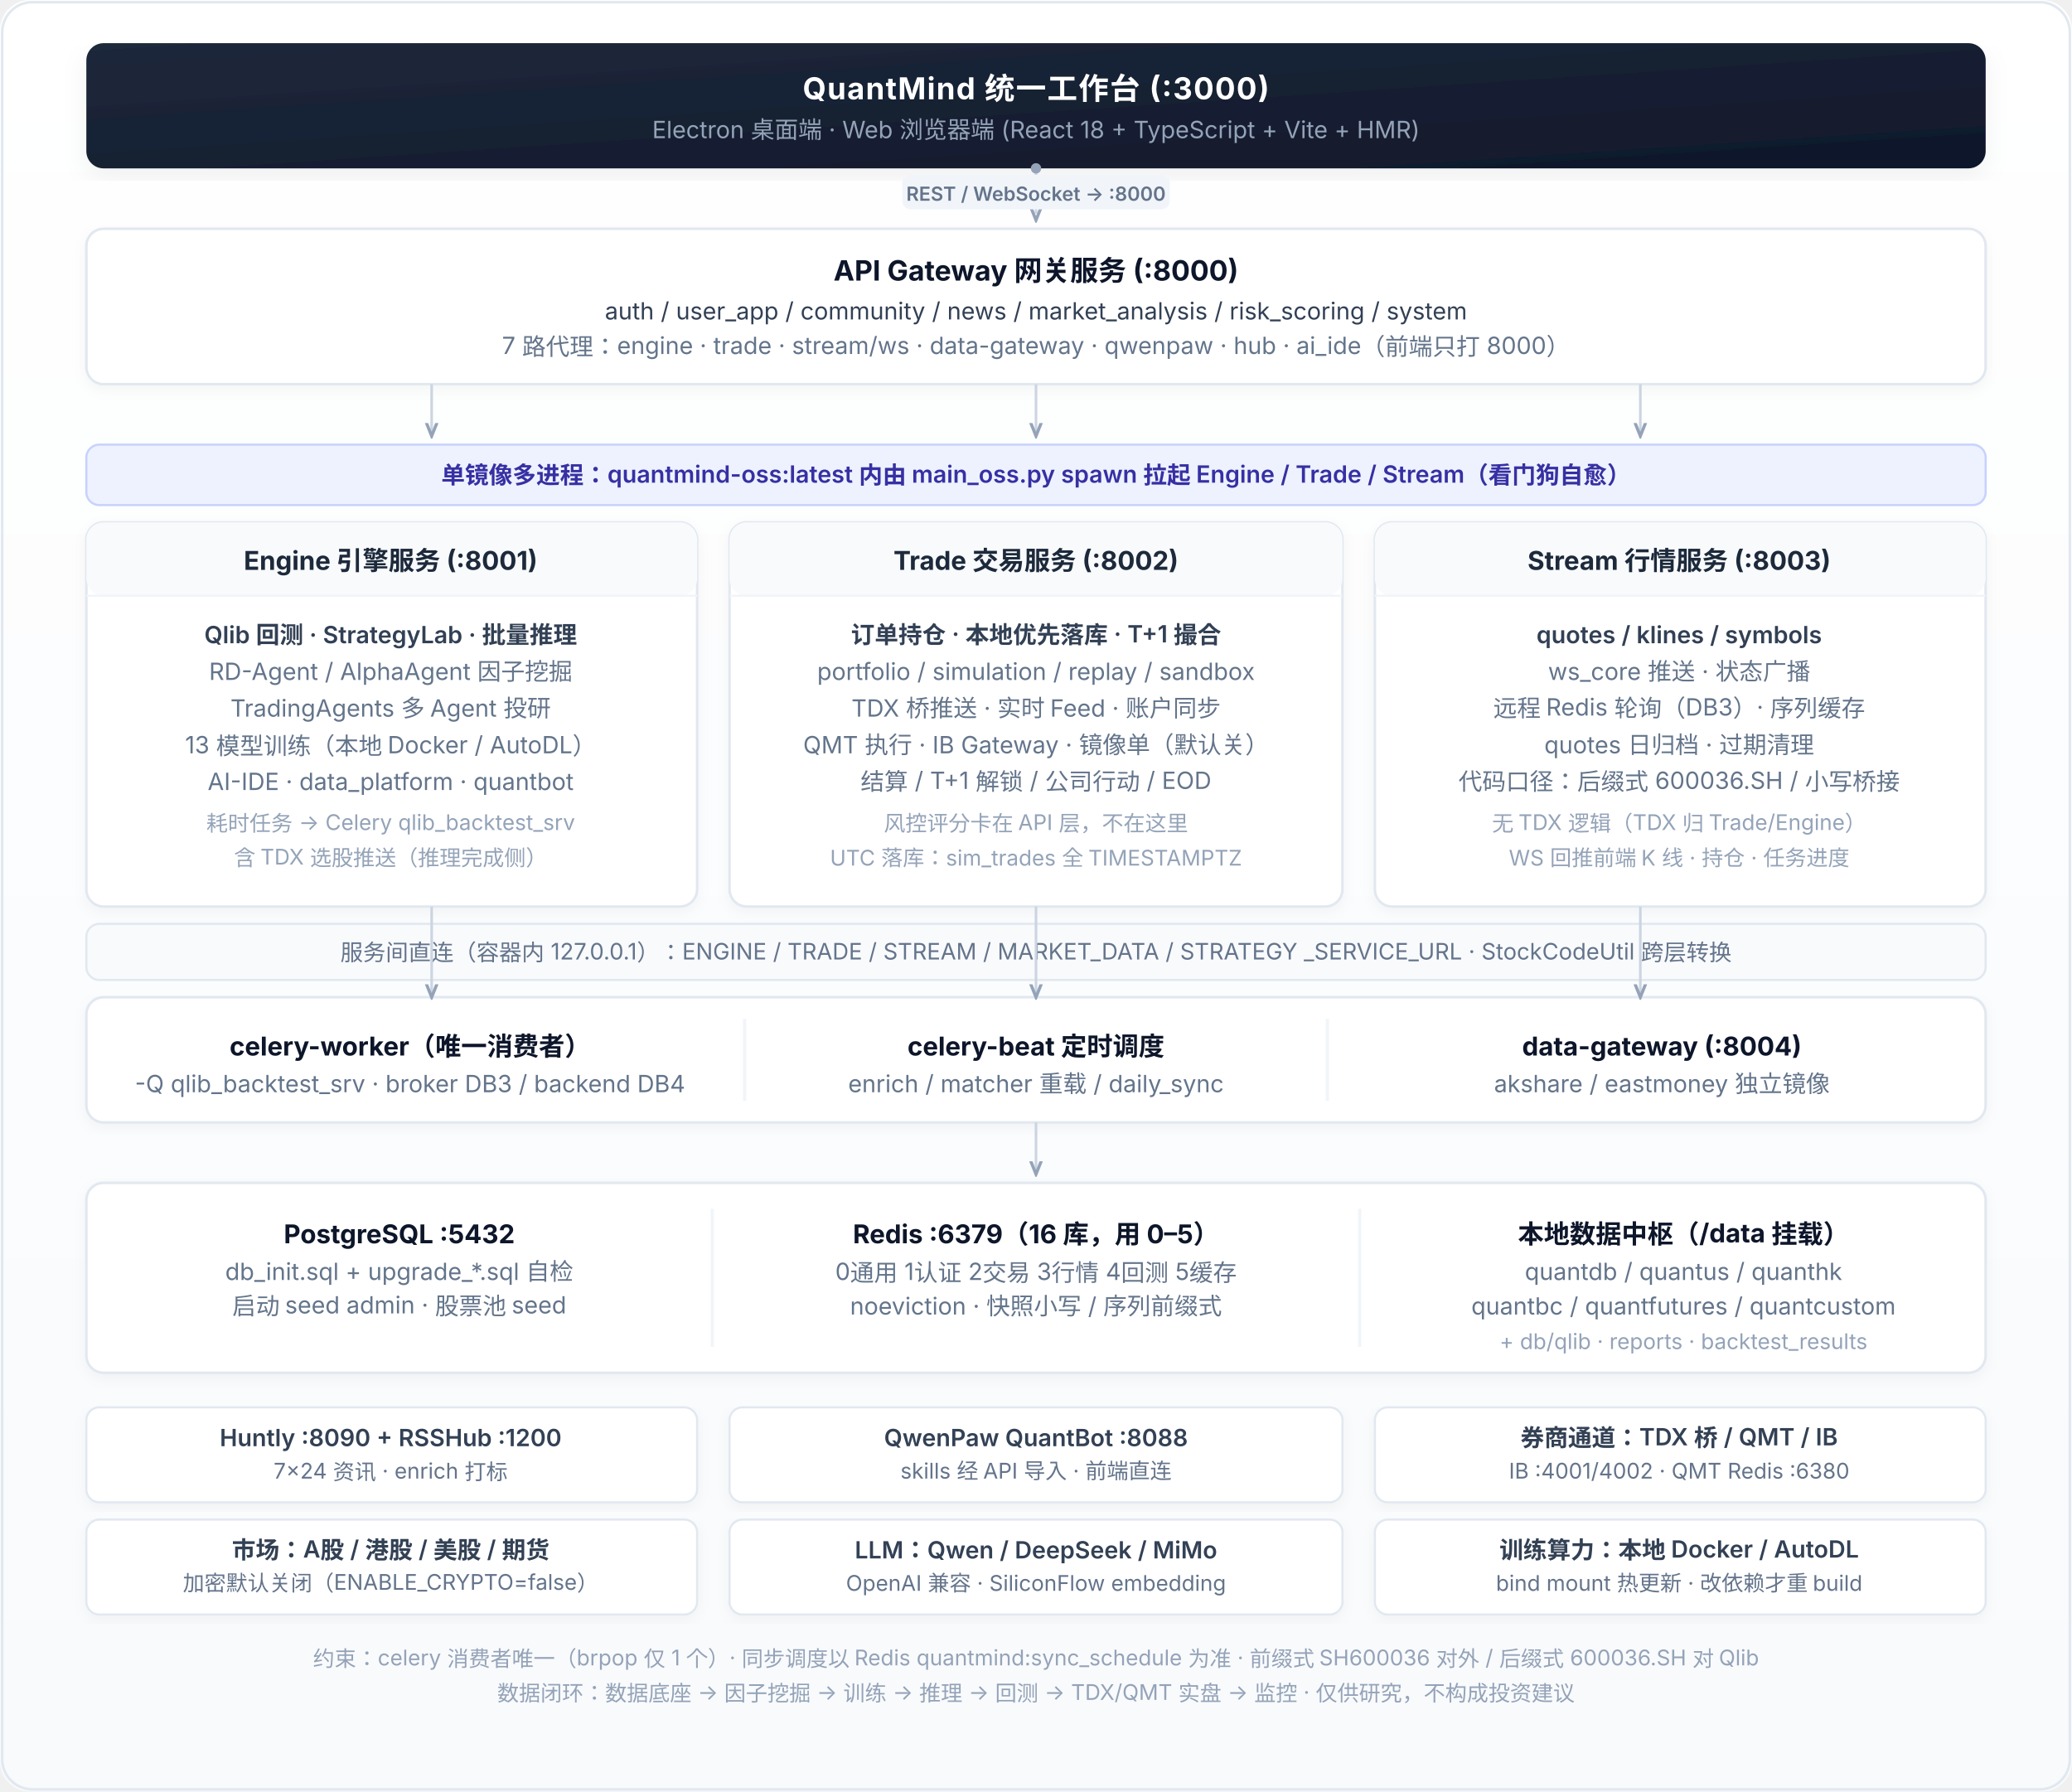
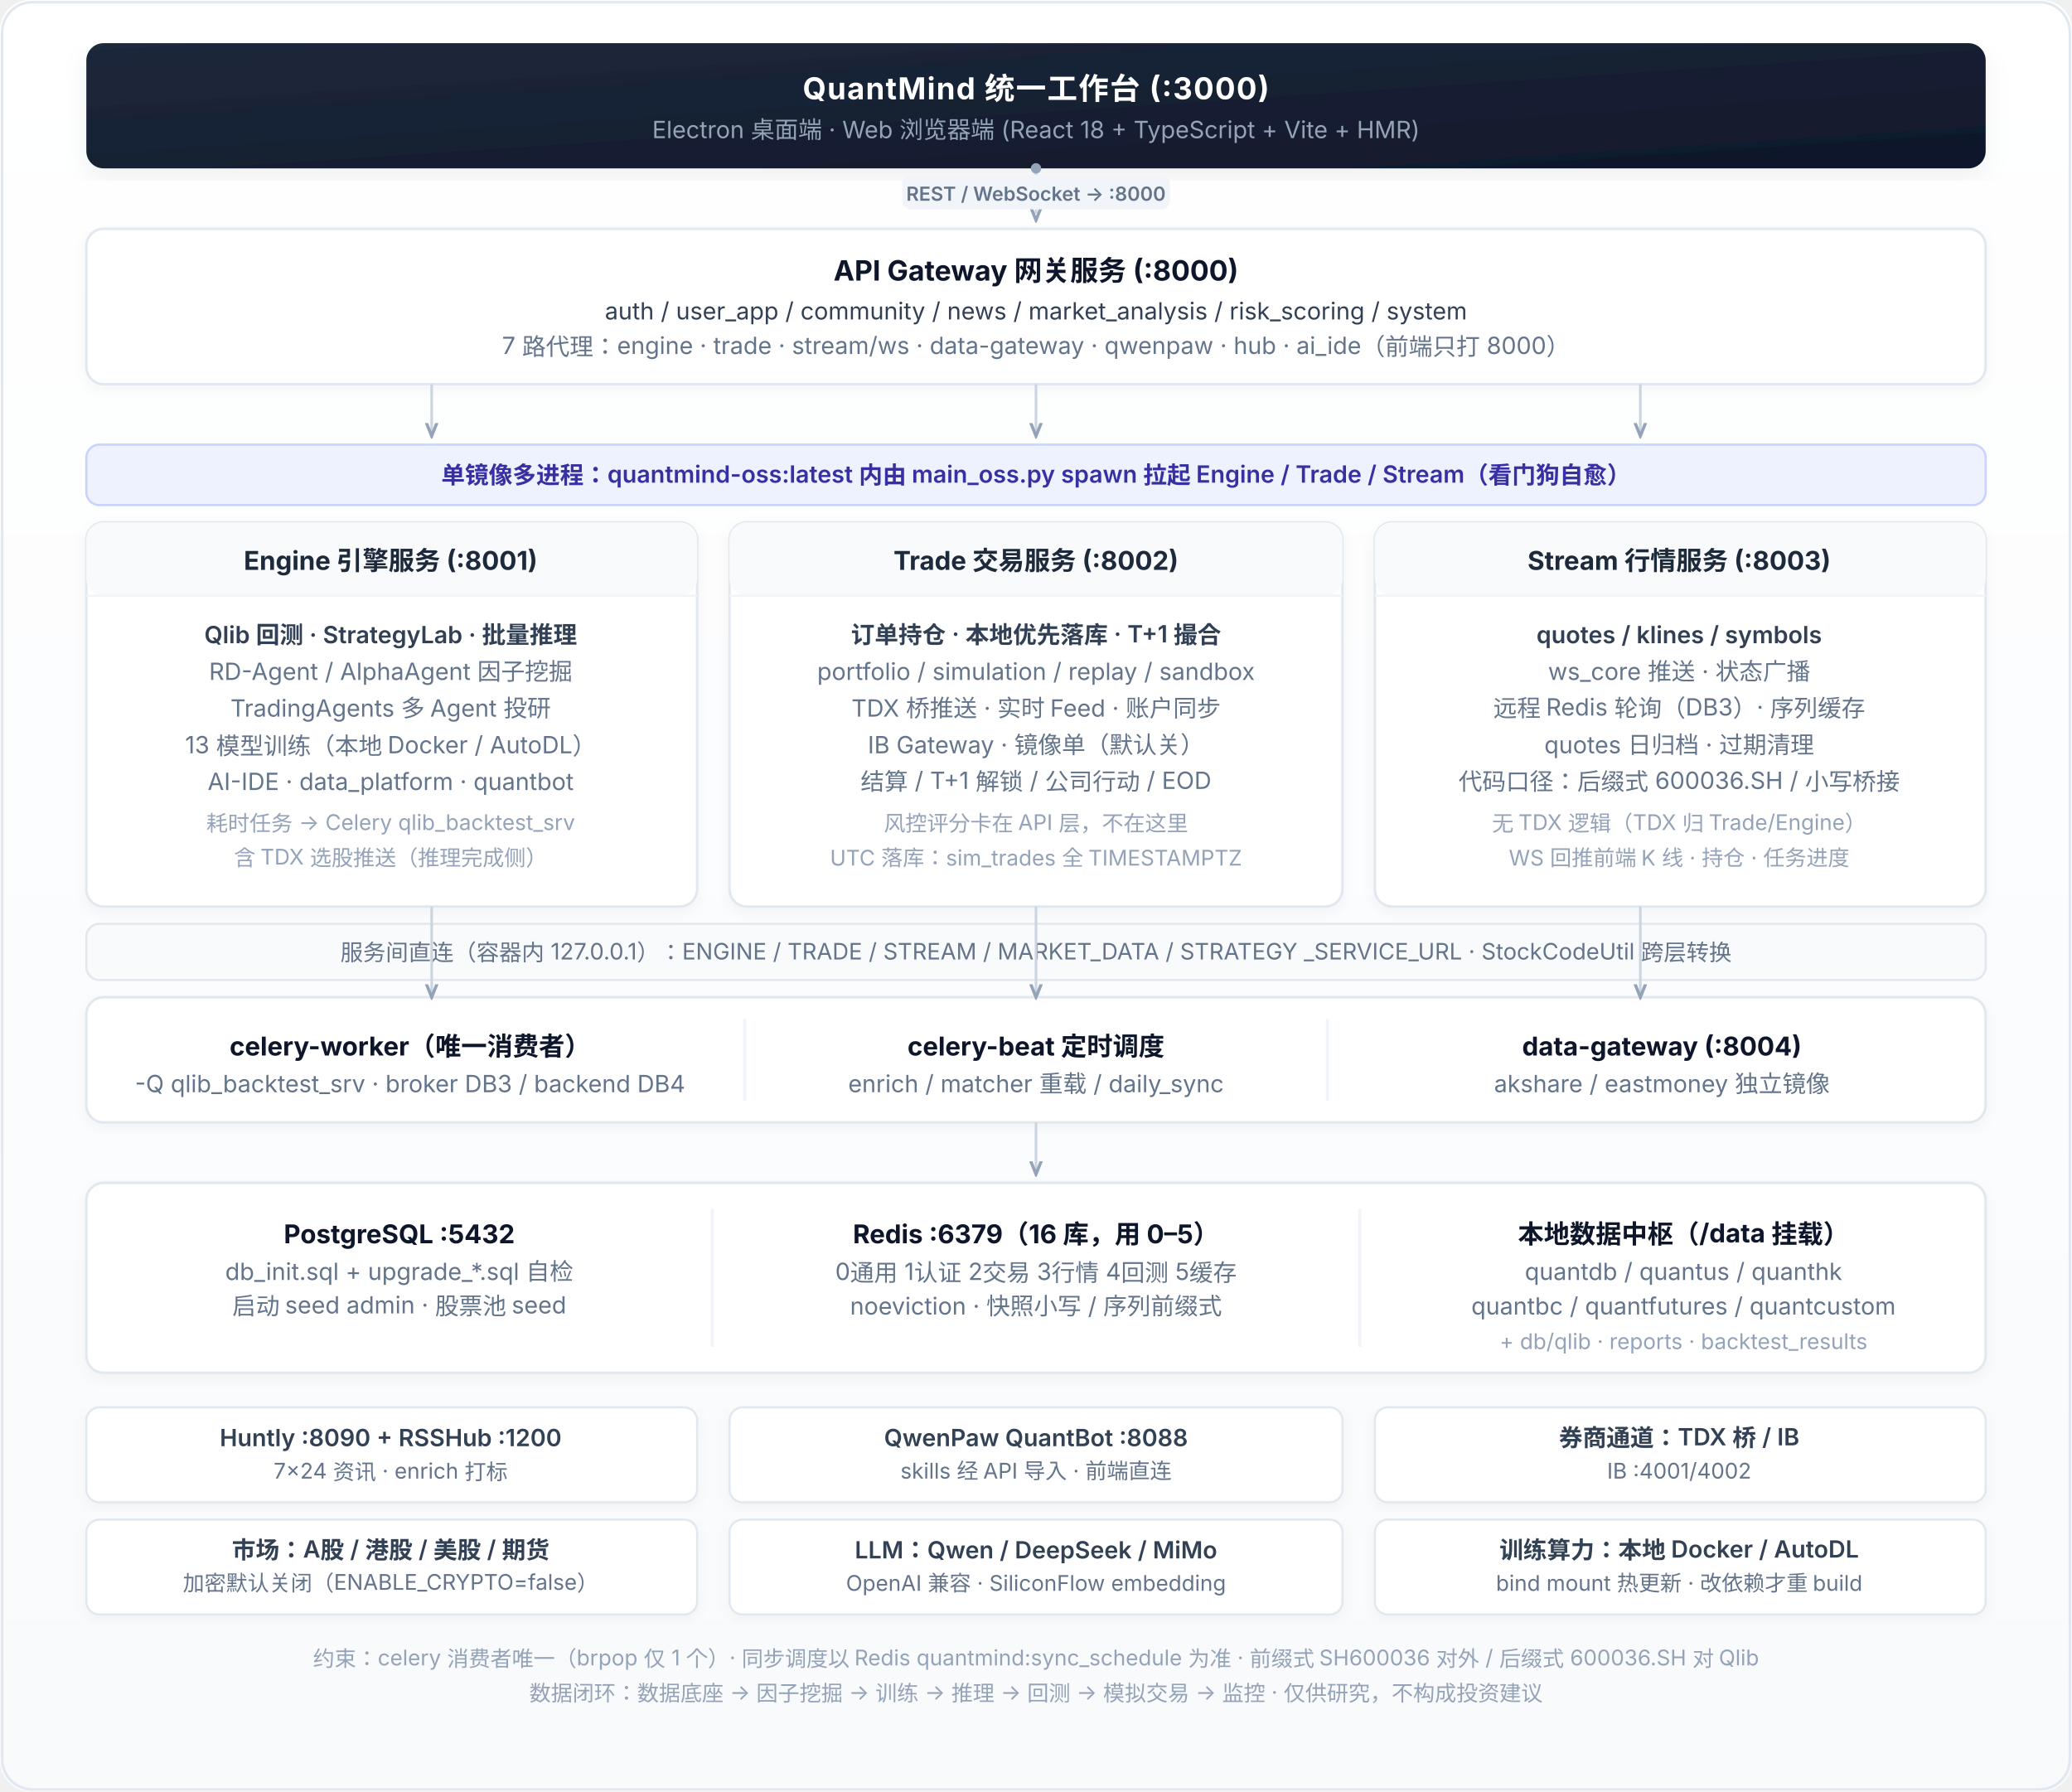
<svg xmlns="http://www.w3.org/2000/svg" viewBox="0 0 960 830" font-family="-apple-system, BlinkMacSystemFont, 'Inter', 'Segoe UI', sans-serif">
  <defs>
    <linearGradient id="bgGrad" x1="0%" y1="0%" x2="0%" y2="100%">
      <stop offset="0%" stop-color="#ffffff" />
      <stop offset="100%" stop-color="#f8fafc" />
    </linearGradient>
    <linearGradient id="cardClient" x1="0%" y1="0%" x2="100%" y2="100%">
      <stop offset="0%" stop-color="#1e293b" />
      <stop offset="100%" stop-color="#0f172a" />
    </linearGradient>
    <filter id="softShadow" x="-5%" y="-5%" width="110%" height="115%">
      <feDropShadow dx="0" dy="2" stdDeviation="3" flood-opacity="0.04" />
    </filter>
    <filter id="cardHover" x="-5%" y="-5%" width="110%" height="115%">
      <feDropShadow dx="0" dy="4" stdDeviation="6" flood-opacity="0.06" />
    </filter>
    <marker id="dot" markerWidth="6" markerHeight="6" refX="3" refY="3">
      <circle cx="3" cy="3" r="2" fill="#94a3b8" />
    </marker>
    <marker id="arrow" markerWidth="6" markerHeight="6" refX="5" refY="3" orient="auto">
      <path d="M0,1 L5,3 L0,5" fill="none" stroke="#94a3b8" stroke-width="1.2" stroke-linecap="round" />
    </marker>
  </defs>
  <rect width="960" height="830" fill="url(#bgGrad)" rx="14" />
  <rect x="1" y="1" width="958" height="828" fill="none" stroke="#e2e8f0" stroke-width="1.2" rx="14" />
  <g transform="translate(40, 20)" filter="url(#cardHover)">
    <rect width="880" height="58" rx="8" fill="url(#cardClient)" />
    <text x="440" y="26" text-anchor="middle" font-size="14" font-weight="700" fill="#ffffff" letter-spacing="0.5">QuantMind 统一工作台  (:3000)</text>
    <text x="440" y="44" text-anchor="middle" font-size="11" fill="#94a3b8">Electron 桌面端  ·  Web 浏览器端  (React 18 + TypeScript + Vite + HMR)</text>
  </g>
  <line x1="480" y1="78" x2="480" y2="102" stroke="#cbd5e1" stroke-width="1.2" stroke-dasharray="3,3" marker-start="url(#dot)" marker-end="url(#arrow)" />
  <rect x="418" y="81" width="124" height="16" rx="4" fill="#f1f5f9" />
  <text x="480" y="93" text-anchor="middle" font-size="9" font-weight="600" fill="#64748b">REST / WebSocket → :8000</text>
  <g transform="translate(40, 106)" filter="url(#softShadow)">
    <rect width="880" height="72" rx="8" fill="#ffffff" stroke="#e2e8f0" stroke-width="1.2" />
    <text x="440" y="24" text-anchor="middle" font-size="13" font-weight="700" fill="#0f172a">API Gateway 网关服务  (:8000)</text>
    <text x="440" y="42" text-anchor="middle" font-size="11" fill="#334155">auth / user_app / community / news / market_analysis / risk_scoring / system</text>
    <text x="440" y="58" text-anchor="middle" font-size="11" fill="#64748b">7 路代理：engine · trade · stream/ws · data-gateway · qwenpaw · hub · ai_ide（前端只打 8000）</text>
  </g>
  <path d="M 200,178 L 200,202" fill="none" stroke="#cbd5e1" stroke-width="1.2" marker-end="url(#arrow)" />
  <path d="M 480,178 L 480,202" fill="none" stroke="#cbd5e1" stroke-width="1.2" marker-end="url(#arrow)" />
  <path d="M 760,178 L 760,202" fill="none" stroke="#cbd5e1" stroke-width="1.2" marker-end="url(#arrow)" />
  <g transform="translate(40, 206)">
    <rect width="880" height="28" rx="6" fill="#eef2ff" stroke="#c7d2fe" stroke-width="1" />
    <text x="440" y="18" text-anchor="middle" font-size="11" font-weight="600" fill="#3730a3">单镜像多进程：quantmind-oss:latest 内由 main_oss.py spawn 拉起 Engine / Trade / Stream（看门狗自愈）</text>
  </g>
  <g transform="translate(40, 242)" filter="url(#softShadow)">
    <rect width="283" height="178" rx="8" fill="#ffffff" stroke="#e2e8f0" stroke-width="1.2" />
    <rect x="0" y="0" width="283" height="34" rx="8" fill="#f8fafc" />
    <line x1="0" y1="34" x2="283" y2="34" stroke="#f1f5f9" stroke-width="1" />
    <text x="141" y="22" text-anchor="middle" font-size="12" font-weight="700" fill="#1e293b">Engine 引擎服务  (:8001)</text>
    <text x="141" y="56" text-anchor="middle" font-size="11" font-weight="600" fill="#334155">Qlib 回测 · StrategyLab · 批量推理</text>
    <text x="141" y="73" text-anchor="middle" font-size="11" fill="#64748b">RD-Agent / AlphaAgent 因子挖掘</text>
    <text x="141" y="90" text-anchor="middle" font-size="11" fill="#64748b">TradingAgents 多 Agent 投研</text>
    <text x="141" y="107" text-anchor="middle" font-size="11" fill="#64748b">13 模型训练（本地 Docker / AutoDL）</text>
    <text x="141" y="124" text-anchor="middle" font-size="11" fill="#64748b">AI-IDE · data_platform · quantbot</text>
    <text x="141" y="143" text-anchor="middle" font-size="10" fill="#94a3b8">耗时任务 → Celery qlib_backtest_srv</text>
    <text x="141" y="159" text-anchor="middle" font-size="10" fill="#94a3b8">含 TDX 选股推送（推理完成侧）</text>
  </g>
  <g transform="translate(338, 242)" filter="url(#softShadow)">
    <rect width="284" height="178" rx="8" fill="#ffffff" stroke="#e2e8f0" stroke-width="1.2" />
    <rect x="0" y="0" width="284" height="34" rx="8" fill="#f8fafc" />
    <line x1="0" y1="34" x2="284" y2="34" stroke="#f1f5f9" stroke-width="1" />
    <text x="142" y="22" text-anchor="middle" font-size="12" font-weight="700" fill="#1e293b">Trade 交易服务  (:8002)</text>
    <text x="142" y="56" text-anchor="middle" font-size="11" font-weight="600" fill="#334155">订单持仓 · 本地优先落库 · T+1 撮合</text>
    <text x="142" y="73" text-anchor="middle" font-size="11" fill="#64748b">portfolio / simulation / replay / sandbox</text>
    <text x="142" y="90" text-anchor="middle" font-size="11" fill="#64748b">TDX 桥推送 · 实时 Feed · 账户同步</text>
-     <text x="142" y="107" text-anchor="middle" font-size="11" fill="#64748b">QMT 执行 · IB Gateway · 镜像单（默认关）</text>
+     <text x="142" y="107" text-anchor="middle" font-size="11" fill="#64748b">IB Gateway · 镜像单（默认关）</text>
    <text x="142" y="124" text-anchor="middle" font-size="11" fill="#64748b">结算 / T+1 解锁 / 公司行动 / EOD</text>
    <text x="142" y="143" text-anchor="middle" font-size="10" fill="#94a3b8">风控评分卡在 API 层，不在这里</text>
    <text x="142" y="159" text-anchor="middle" font-size="10" fill="#94a3b8">UTC 落库：sim_trades 全 TIMESTAMPTZ</text>
  </g>
  <g transform="translate(637, 242)" filter="url(#softShadow)">
    <rect width="283" height="178" rx="8" fill="#ffffff" stroke="#e2e8f0" stroke-width="1.2" />
    <rect x="0" y="0" width="283" height="34" rx="8" fill="#f8fafc" />
    <line x1="0" y1="34" x2="283" y2="34" stroke="#f1f5f9" stroke-width="1" />
    <text x="141" y="22" text-anchor="middle" font-size="12" font-weight="700" fill="#1e293b">Stream 行情服务  (:8003)</text>
    <text x="141" y="56" text-anchor="middle" font-size="11" font-weight="600" fill="#334155">quotes / klines / symbols</text>
    <text x="141" y="73" text-anchor="middle" font-size="11" fill="#64748b">ws_core 推送 · 状态广播</text>
    <text x="141" y="90" text-anchor="middle" font-size="11" fill="#64748b">远程 Redis 轮询（DB3）· 序列缓存</text>
    <text x="141" y="107" text-anchor="middle" font-size="11" fill="#64748b">quotes 日归档 · 过期清理</text>
    <text x="141" y="124" text-anchor="middle" font-size="11" fill="#64748b">代码口径：后缀式 600036.SH / 小写桥接</text>
    <text x="141" y="143" text-anchor="middle" font-size="10" fill="#94a3b8">无 TDX 逻辑（TDX 归 Trade/Engine）</text>
    <text x="141" y="159" text-anchor="middle" font-size="10" fill="#94a3b8">WS 回推前端 K 线 · 持仓 · 任务进度</text>
  </g>
  <g transform="translate(40, 428)">
    <rect width="880" height="26" rx="6" fill="#f8fafc" stroke="#e2e8f0" stroke-width="1" />
    <text x="440" y="17" text-anchor="middle" font-size="10.5" fill="#64748b">服务间直连（容器内 127.0.0.1）：ENGINE / TRADE / STREAM / MARKET_DATA / STRATEGY _SERVICE_URL · StockCodeUtil 跨层转换</text>
  </g>
  <g transform="translate(40, 462)" filter="url(#softShadow)">
    <rect width="880" height="58" rx="8" fill="#ffffff" stroke="#e2e8f0" stroke-width="1.2" />
    <g transform="translate(150, 14)">
      <text x="0" y="13" text-anchor="middle" font-size="12" font-weight="700" fill="#0f172a">celery-worker（唯一消费者）</text>
      <text x="0" y="30" text-anchor="middle" font-size="11" fill="#64748b">-Q qlib_backtest_srv · broker DB3 / backend DB4</text>
    </g>
    <line x1="305" y1="10" x2="305" y2="48" stroke="#f1f5f9" stroke-width="1.5" />
    <g transform="translate(440, 14)">
      <text x="0" y="13" text-anchor="middle" font-size="12" font-weight="700" fill="#0f172a">celery-beat 定时调度</text>
      <text x="0" y="30" text-anchor="middle" font-size="11" fill="#64748b">enrich / matcher 重载 / daily_sync</text>
    </g>
    <line x1="575" y1="10" x2="575" y2="48" stroke="#f1f5f9" stroke-width="1.5" />
    <g transform="translate(730, 14)">
      <text x="0" y="13" text-anchor="middle" font-size="12" font-weight="700" fill="#0f172a">data-gateway  (:8004)</text>
      <text x="0" y="30" text-anchor="middle" font-size="11" fill="#64748b">akshare / eastmoney 独立镜像</text>
    </g>
  </g>
  <path d="M 200,420 L 200,462" fill="none" stroke="#cbd5e1" stroke-width="1.2" marker-end="url(#arrow)" />
  <path d="M 480,420 L 480,462" fill="none" stroke="#cbd5e1" stroke-width="1.2" marker-end="url(#arrow)" />
  <path d="M 760,420 L 760,462" fill="none" stroke="#cbd5e1" stroke-width="1.2" marker-end="url(#arrow)" />
  <path d="M 480,520 L 480,544" fill="none" stroke="#cbd5e1" stroke-width="1.2" marker-end="url(#arrow)" />
  <g transform="translate(40, 548)" filter="url(#softShadow)">
    <rect width="880" height="88" rx="8" fill="#ffffff" stroke="#e2e8f0" stroke-width="1.2" />
    <g transform="translate(145, 14)">
      <text x="0" y="14" text-anchor="middle" font-size="12" font-weight="700" fill="#0f172a">PostgreSQL :5432</text>
      <text x="0" y="31" text-anchor="middle" font-size="11" fill="#64748b">db_init.sql + upgrade_*.sql 自检</text>
      <text x="0" y="47" text-anchor="middle" font-size="11" fill="#64748b">启动 seed admin · 股票池 seed</text>
    </g>
    <line x1="290" y1="12" x2="290" y2="76" stroke="#f1f5f9" stroke-width="1.5" />
    <g transform="translate(440, 14)">
      <text x="0" y="14" text-anchor="middle" font-size="12" font-weight="700" fill="#0f172a">Redis :6379（16 库，用 0–5）</text>
      <text x="0" y="31" text-anchor="middle" font-size="11" fill="#64748b">0通用 1认证 2交易 3行情 4回测 5缓存</text>
      <text x="0" y="47" text-anchor="middle" font-size="11" fill="#64748b">noeviction · 快照小写 / 序列前缀式</text>
    </g>
    <line x1="590" y1="12" x2="590" y2="76" stroke="#f1f5f9" stroke-width="1.5" />
    <g transform="translate(740, 14)">
      <text x="0" y="14" text-anchor="middle" font-size="12" font-weight="700" fill="#0f172a">本地数据中枢（/data 挂载）</text>
      <text x="0" y="31" text-anchor="middle" font-size="11" fill="#64748b">quantdb / quantus / quanthk</text>
      <text x="0" y="47" text-anchor="middle" font-size="11" fill="#64748b">quantbc / quantfutures / quantcustom</text>
      <text x="0" y="63" text-anchor="middle" font-size="10" fill="#94a3b8">+ db/qlib · reports · backtest_results</text>
    </g>
  </g>
  <g transform="translate(40, 652)">
    <rect x="0" y="0" width="283" height="44" rx="6" fill="#ffffff" stroke="#e2e8f0" filter="url(#softShadow)" />
    <text x="141" y="18" text-anchor="middle" font-size="11" font-weight="600" fill="#334155">Huntly :8090 + RSSHub :1200</text>
    <text x="141" y="33" text-anchor="middle" font-size="10" fill="#64748b">7×24 资讯 · enrich 打标</text>
    <rect x="298" y="0" width="284" height="44" rx="6" fill="#ffffff" stroke="#e2e8f0" filter="url(#softShadow)" />
    <text x="440" y="18" text-anchor="middle" font-size="11" font-weight="600" fill="#334155">QwenPaw QuantBot :8088</text>
    <text x="440" y="33" text-anchor="middle" font-size="10" fill="#64748b">skills 经 API 导入 · 前端直连</text>
    <rect x="597" y="0" width="283" height="44" rx="6" fill="#ffffff" stroke="#e2e8f0" filter="url(#softShadow)" />
-     <text x="738" y="18" text-anchor="middle" font-size="11" font-weight="600" fill="#334155">券商通道：TDX 桥 / QMT / IB</text>
-     <text x="738" y="33" text-anchor="middle" font-size="10" fill="#64748b">IB :4001/4002 · QMT Redis :6380</text>
+     <text x="738" y="18" text-anchor="middle" font-size="11" font-weight="600" fill="#334155">券商通道：TDX 桥 / IB</text>
+     <text x="738" y="33" text-anchor="middle" font-size="10" fill="#64748b">IB :4001/4002</text>
  </g>
  <g transform="translate(40, 704)">
    <rect x="0" y="0" width="283" height="44" rx="6" fill="#ffffff" stroke="#e2e8f0" filter="url(#softShadow)" />
    <text x="141" y="18" text-anchor="middle" font-size="11" font-weight="600" fill="#334155">市场：A股 / 港股 / 美股 / 期货</text>
    <text x="141" y="33" text-anchor="middle" font-size="10" fill="#64748b">加密默认关闭（ENABLE_CRYPTO=false）</text>
    <rect x="298" y="0" width="284" height="44" rx="6" fill="#ffffff" stroke="#e2e8f0" filter="url(#softShadow)" />
    <text x="440" y="18" text-anchor="middle" font-size="11" font-weight="600" fill="#334155">LLM：Qwen / DeepSeek / MiMo</text>
    <text x="440" y="33" text-anchor="middle" font-size="10" fill="#64748b">OpenAI 兼容 · SiliconFlow embedding</text>
    <rect x="597" y="0" width="283" height="44" rx="6" fill="#ffffff" stroke="#e2e8f0" filter="url(#softShadow)" />
    <text x="738" y="18" text-anchor="middle" font-size="11" font-weight="600" fill="#334155">训练算力：本地 Docker / AutoDL</text>
    <text x="738" y="33" text-anchor="middle" font-size="10" fill="#64748b">bind mount 热更新 · 改依赖才重 build</text>
  </g>
  <text x="480" y="772" text-anchor="middle" font-size="10" fill="#94a3b8">约束：celery 消费者唯一（brpop 仅 1 个）· 同步调度以 Redis quantmind:sync_schedule 为准 · 前缀式 SH600036 对外 / 后缀式 600036.SH 对 Qlib</text>
-   <text x="480" y="788" text-anchor="middle" font-size="10" fill="#94a3b8">数据闭环：数据底座 → 因子挖掘 → 训练 → 推理 → 回测 → TDX/QMT 实盘 → 监控 · 仅供研究，不构成投资建议</text>
+   <text x="480" y="788" text-anchor="middle" font-size="10" fill="#94a3b8">数据闭环：数据底座 → 因子挖掘 → 训练 → 推理 → 回测 → 模拟交易 → 监控 · 仅供研究，不构成投资建议</text>
</svg>
